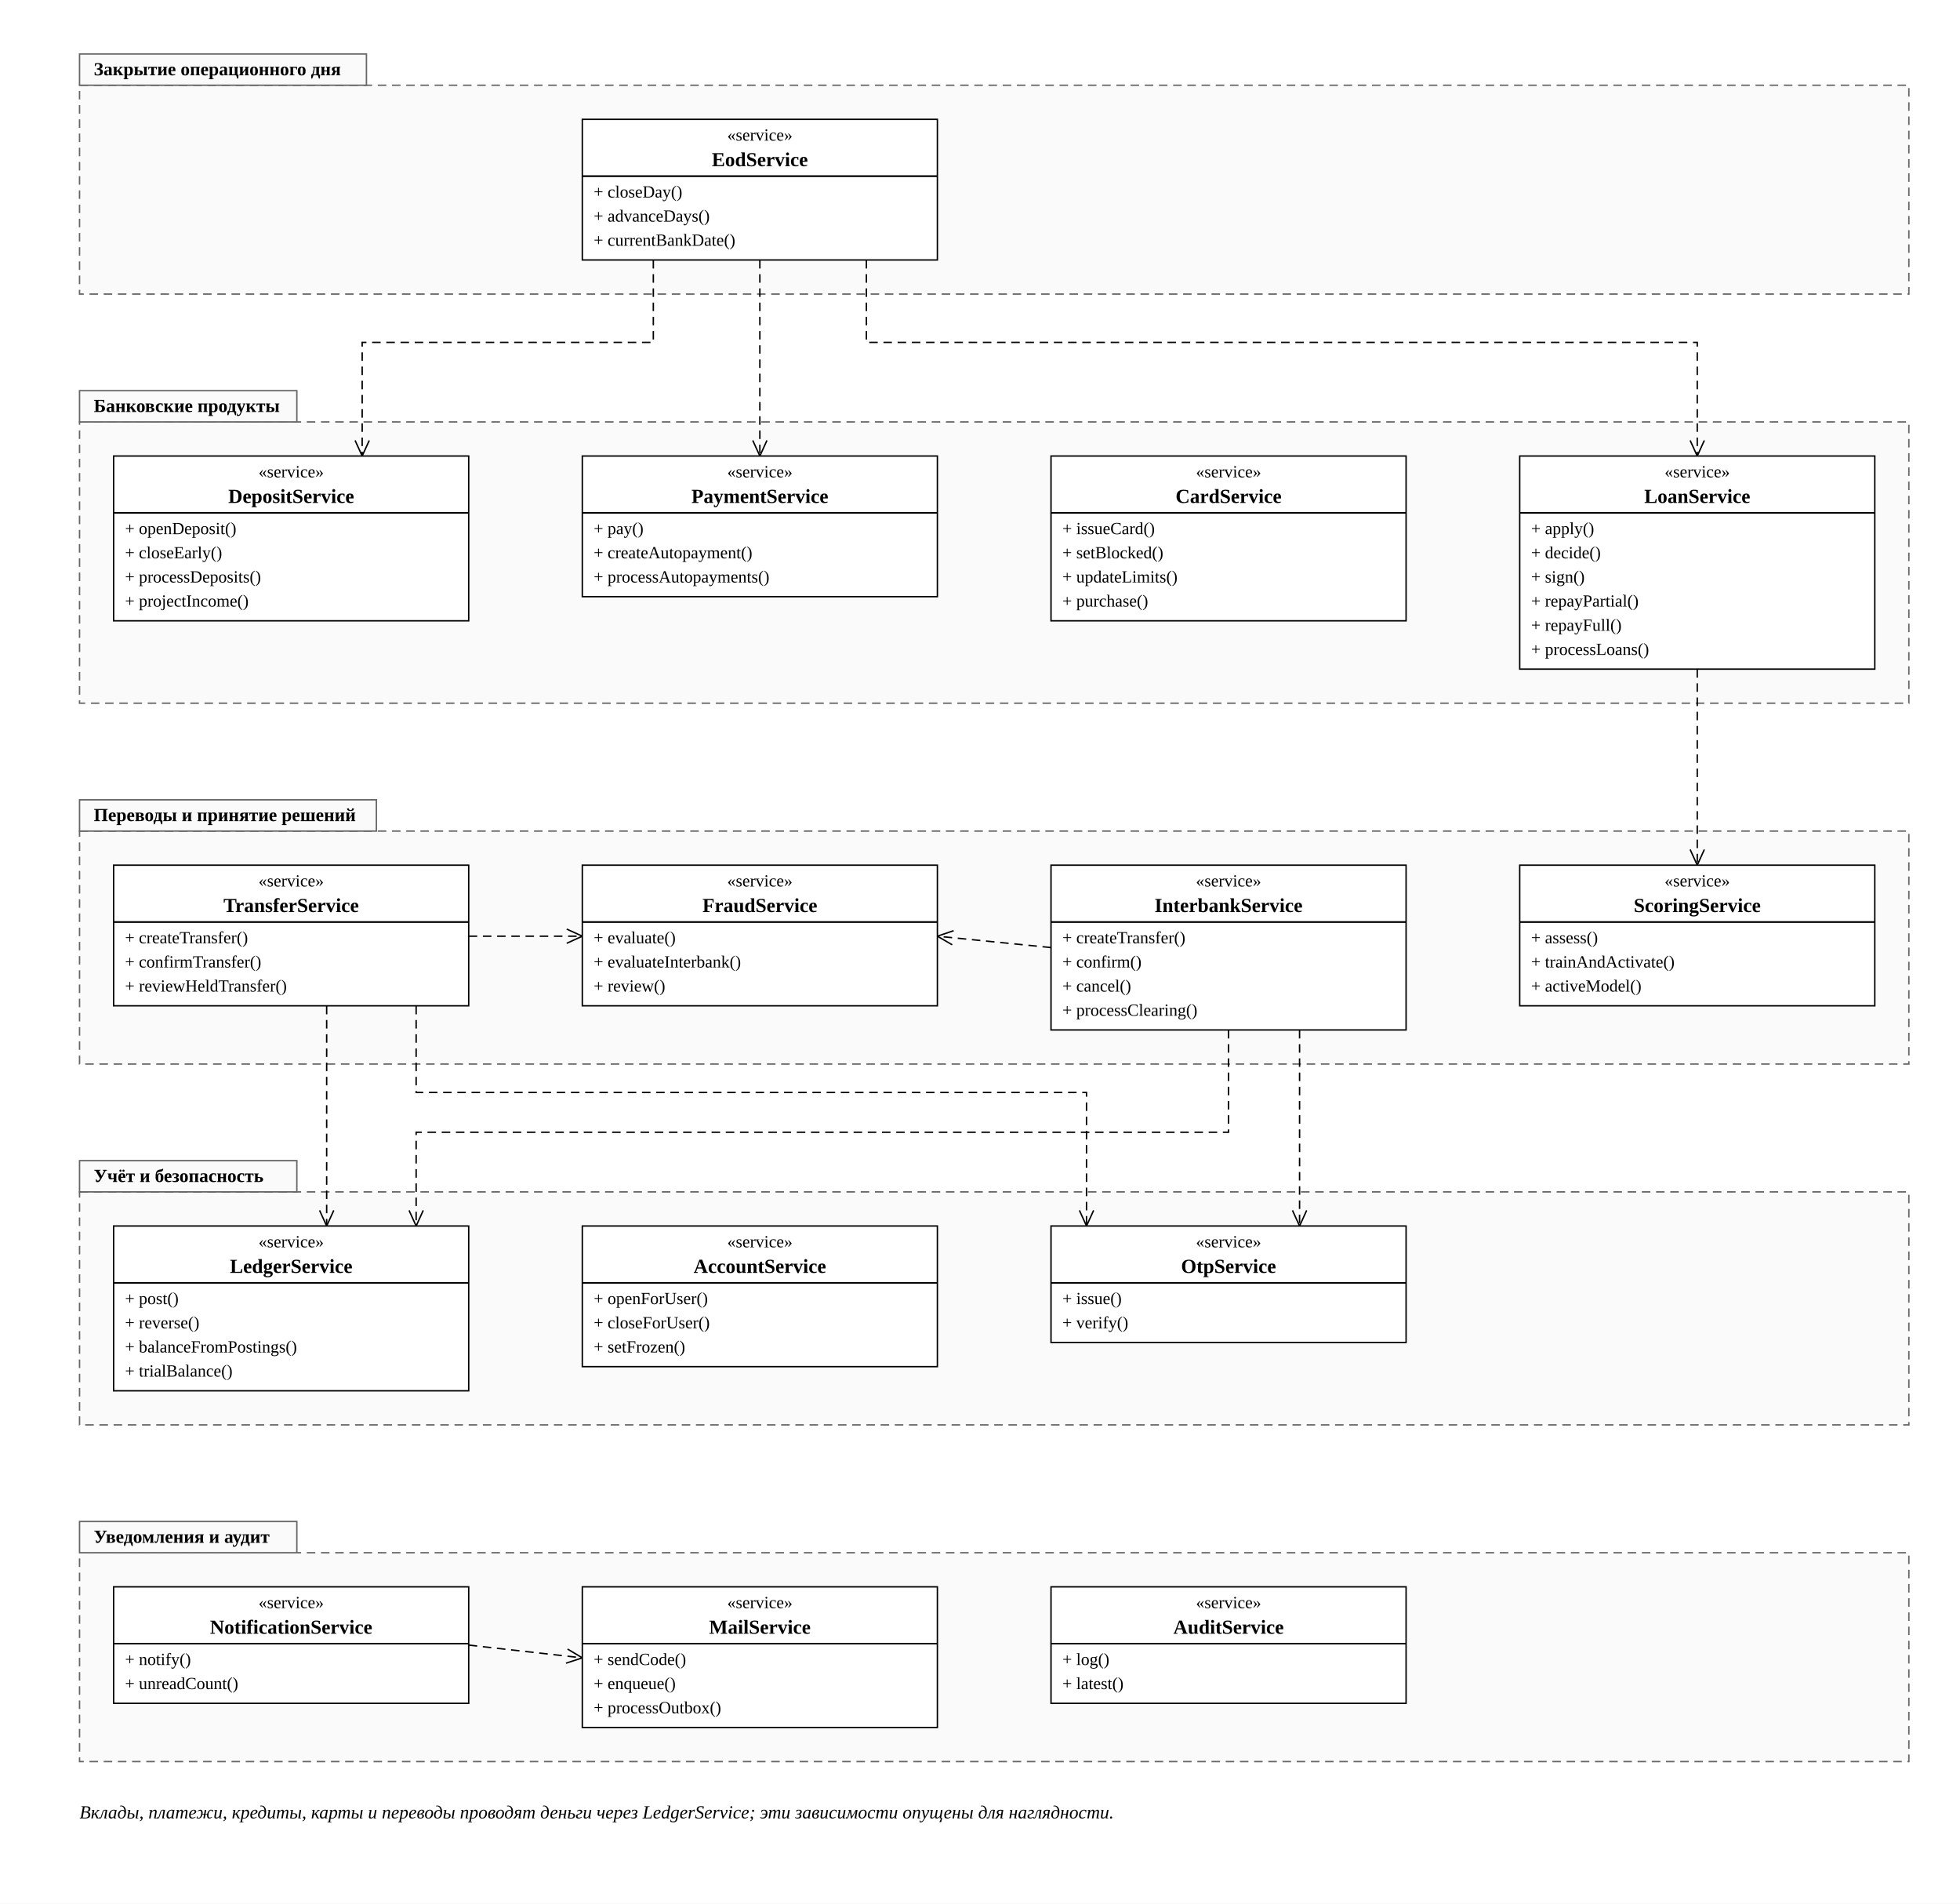
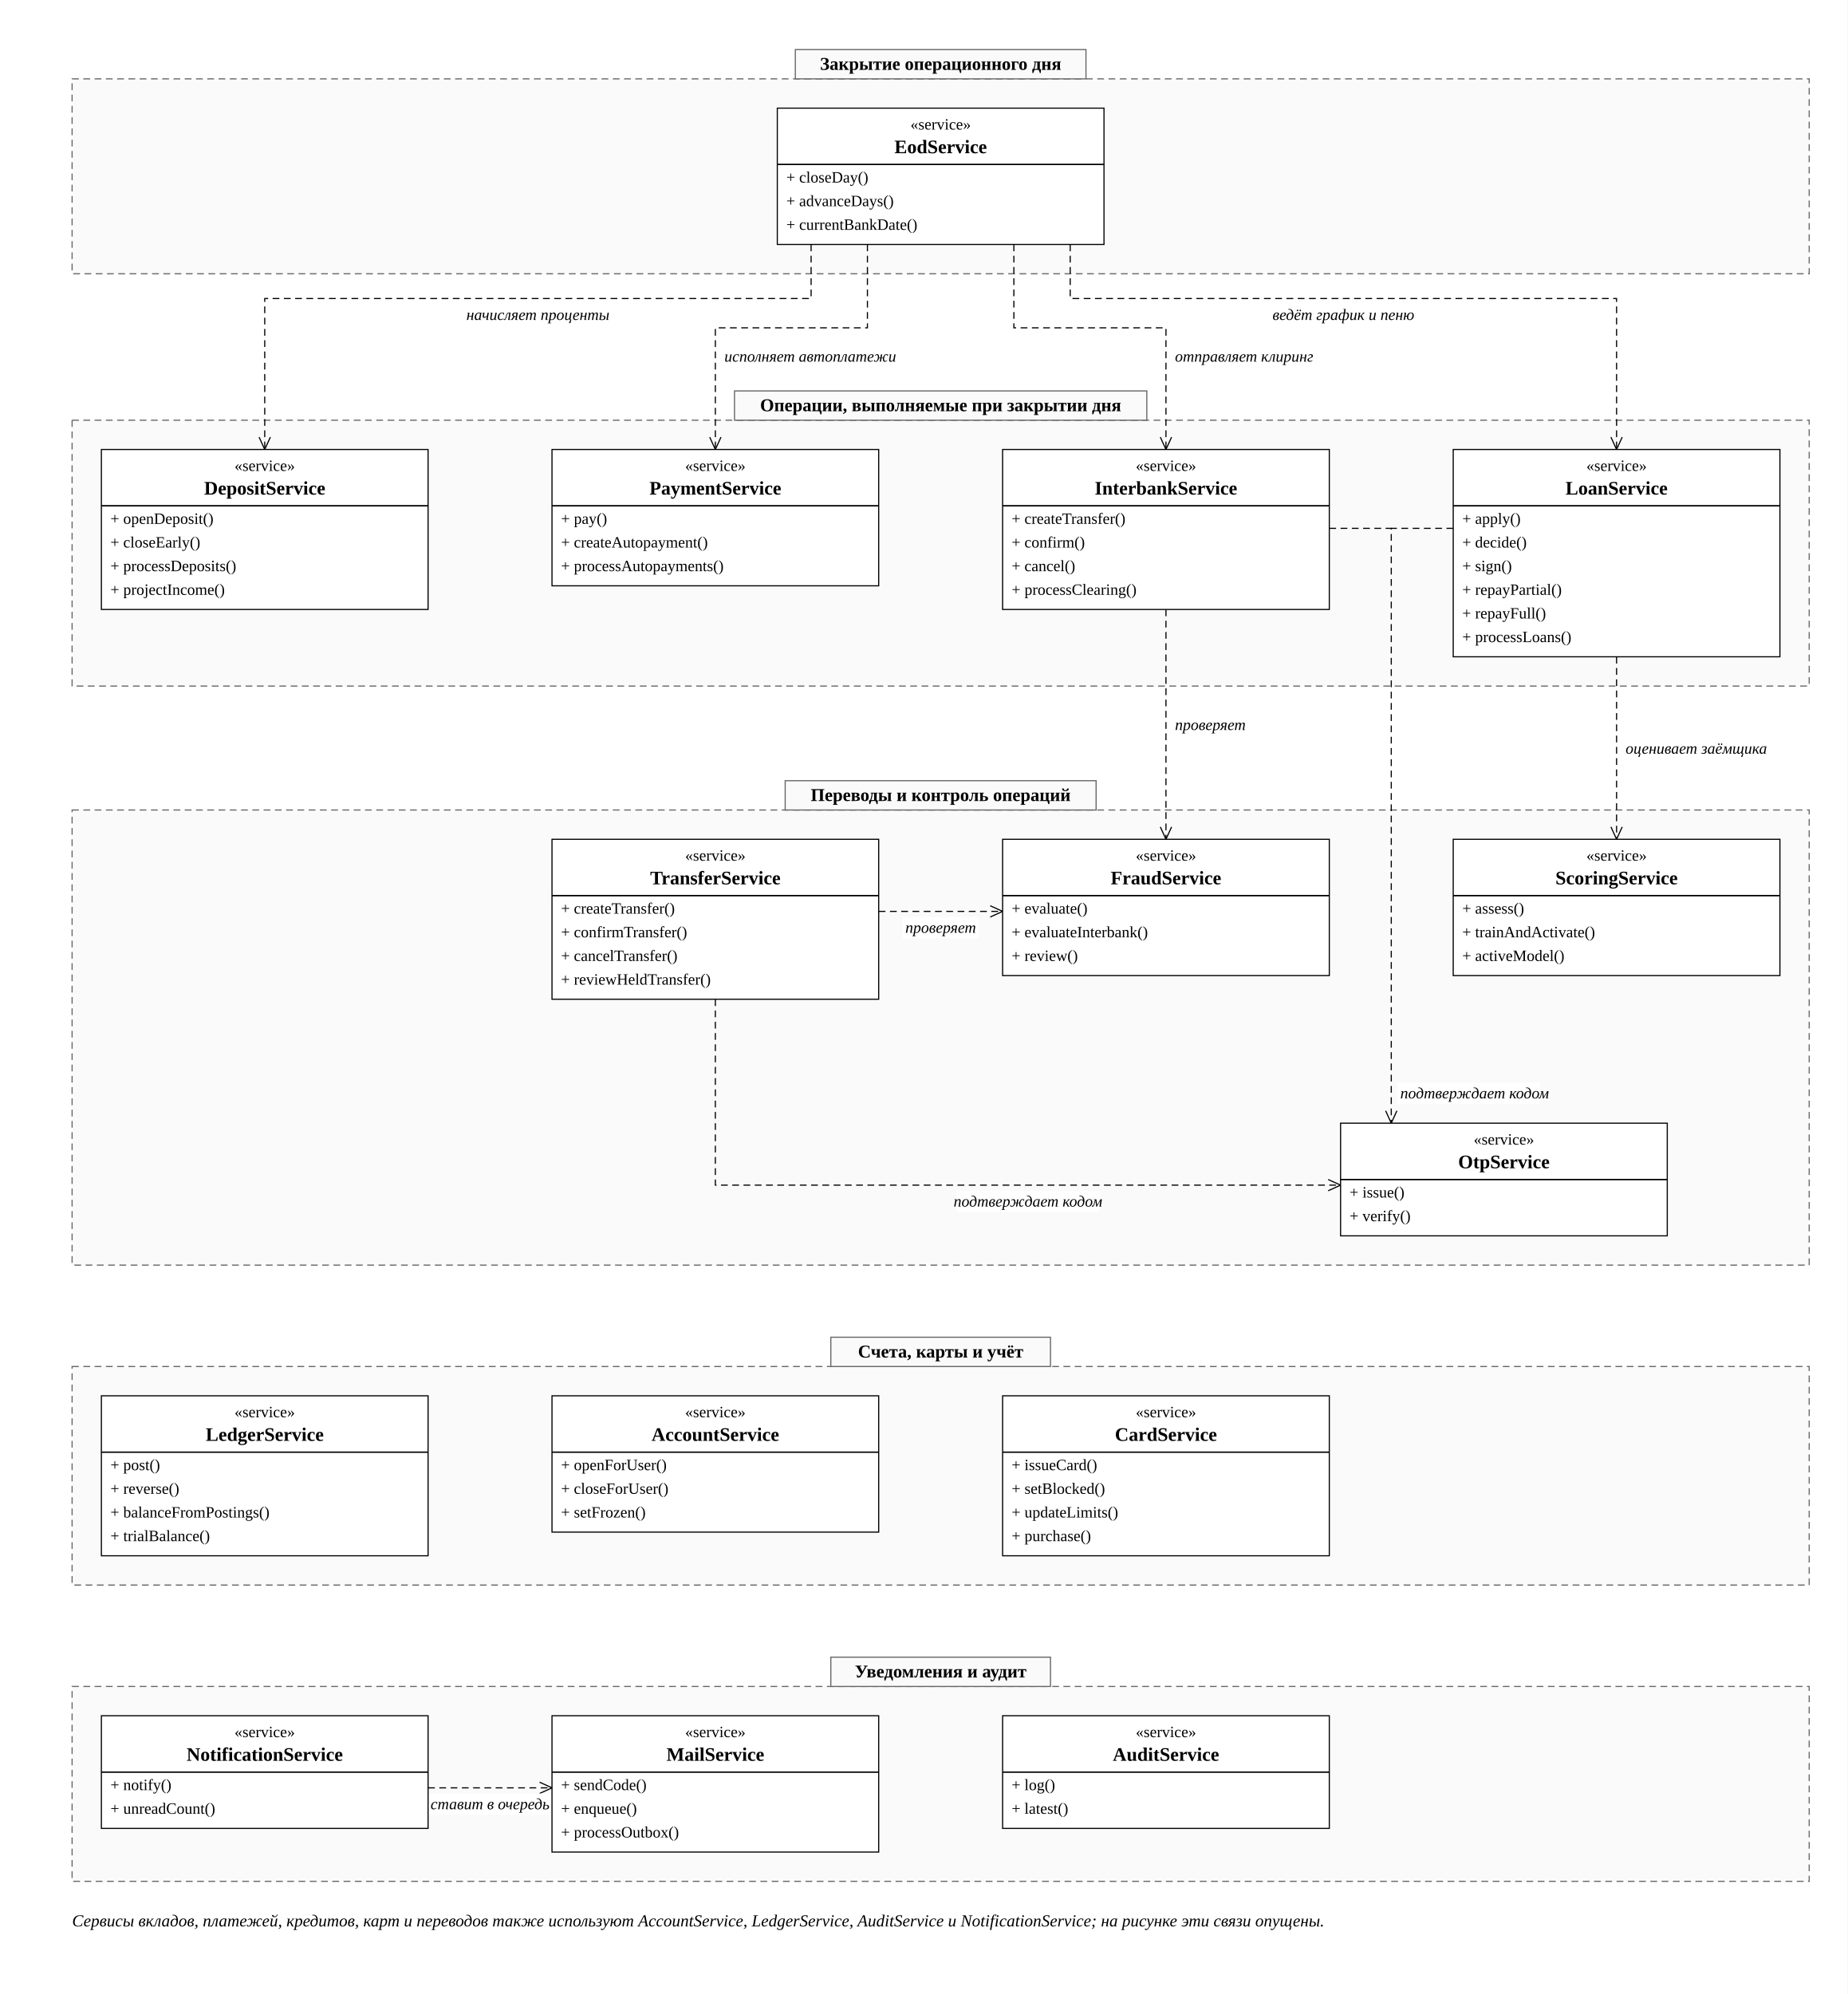
- <svg xmlns="http://www.w3.org/2000/svg" width="1380" height="1340" viewBox="0 0 1380 1340" font-family="Times New Roman, serif">
+ <svg xmlns="http://www.w3.org/2000/svg" width="1640" height="1770" viewBox="0 0 1640 1770" font-family="Times New Roman, serif">
  <rect width="100%" height="100%" fill="#ffffff" />
-   <rect x="56" y="60" width="1288" height="147" fill="#fafafa" stroke="#666" stroke-dasharray="6 4" />
-   <rect x="56" y="38" width="202" height="22" fill="#fafafa" stroke="#666" />
-   <text x="66" y="53" font-size="13" font-weight="bold">Закрытие операционного дня</text>
-   <rect x="56" y="297" width="1288" height="198" fill="#fafafa" stroke="#666" stroke-dasharray="6 4" />
-   <rect x="56" y="275" width="153" height="22" fill="#fafafa" stroke="#666" />
-   <text x="66" y="290" font-size="13" font-weight="bold">Банковские продукты</text>
-   <rect x="56" y="585" width="1288" height="164" fill="#fafafa" stroke="#666" stroke-dasharray="6 4" />
-   <rect x="56" y="563" width="209" height="22" fill="#fafafa" stroke="#666" />
-   <text x="66" y="578" font-size="13" font-weight="bold">Переводы и принятие решений</text>
-   <rect x="56" y="839" width="1288" height="164" fill="#fafafa" stroke="#666" stroke-dasharray="6 4" />
-   <rect x="56" y="817" width="153" height="22" fill="#fafafa" stroke="#666" />
-   <text x="66" y="832" font-size="13" font-weight="bold">Учёт и безопасность</text>
-   <rect x="56" y="1093" width="1288" height="147" fill="#fafafa" stroke="#666" stroke-dasharray="6 4" />
-   <rect x="56" y="1071" width="153" height="22" fill="#fafafa" stroke="#666" />
-   <text x="66" y="1086" font-size="13" font-weight="bold">Уведомления и аудит</text>
-   <path d="M460,183 L460,241 L255,241 L255,321" fill="none" stroke="#000" stroke-width="1" stroke-dasharray="6 4" />
-   <polyline points="250,310 255,321 260,310" fill="none" stroke="#000" />
-   <path d="M535,183 L535,241 L535,241 L535,321" fill="none" stroke="#000" stroke-width="1" stroke-dasharray="6 4" />
-   <polyline points="530,310 535,321 540,310" fill="none" stroke="#000" />
-   <path d="M610,183 L610,241 L1195,241 L1195,321" fill="none" stroke="#000" stroke-width="1" stroke-dasharray="6 4" />
-   <polyline points="1190,310 1195,321 1200,310" fill="none" stroke="#000" />
-   <path d="M1195,471 L1195,609" fill="none" stroke="#000" stroke-width="1" stroke-dasharray="6 4" />
-   <polyline points="1190,598 1195,609 1200,598" fill="none" stroke="#000" />
-   <path d="M330,659 L410,659" fill="none" stroke="#000" stroke-width="1" stroke-dasharray="6 4" />
-   <polyline points="399,664 410,659 399,654" fill="none" stroke="#000" />
-   <path d="M740,667 L660,659" fill="none" stroke="#000" stroke-width="1" stroke-dasharray="6 4" />
-   <polyline points="671.443,655.119 660,659 670.448,665.07" fill="none" stroke="#000" />
-   <path d="M230,708 L230,863" fill="none" stroke="#000" stroke-width="1" stroke-dasharray="6 4" />
-   <polyline points="225,852 230,863 235,852" fill="none" stroke="#000" />
-   <path d="M293,708 L293,769 L765,769 L765,863" fill="none" stroke="#000" stroke-width="1" stroke-dasharray="6 4" />
-   <polyline points="760,852 765,863 770,852" fill="none" stroke="#000" />
-   <path d="M865,725 L865,797 L293,797 L293,863" fill="none" stroke="#000" stroke-width="1" stroke-dasharray="6 4" />
-   <polyline points="288,852 293,863 298,852" fill="none" stroke="#000" />
-   <path d="M915,725 L915,863" fill="none" stroke="#000" stroke-width="1" stroke-dasharray="6 4" />
-   <polyline points="910,852 915,863 920,852" fill="none" stroke="#000" />
-   <path d="M330,1158 L410,1167" fill="none" stroke="#000" stroke-width="1" stroke-dasharray="6 4" />
-   <polyline points="398.51,1170.739 410,1167 399.628,1160.802" fill="none" stroke="#000" />
-   <rect x="410" y="84" width="250" height="99" fill="#fff" stroke="#000" stroke-width="1" />
-   <text x="535" y="99" font-size="12" text-anchor="middle">«service»</text>
-   <text x="535" y="117" font-size="14" font-weight="bold" text-anchor="middle">EodService</text>
-   <line x1="410" y1="124" x2="660" y2="124" stroke="#000" />
-   <line x1="410" y1="124" x2="660" y2="124" stroke="#000" />
-   <text x="418" y="139" font-size="12">+ closeDay()</text>
-   <text x="418" y="156" font-size="12">+ advanceDays()</text>
-   <text x="418" y="173" font-size="12">+ currentBankDate()</text>
-   <rect x="80" y="321" width="250" height="116" fill="#fff" stroke="#000" stroke-width="1" />
-   <text x="205" y="336" font-size="12" text-anchor="middle">«service»</text>
-   <text x="205" y="354" font-size="14" font-weight="bold" text-anchor="middle">DepositService</text>
-   <line x1="80" y1="361" x2="330" y2="361" stroke="#000" />
-   <line x1="80" y1="361" x2="330" y2="361" stroke="#000" />
-   <text x="88" y="376" font-size="12">+ openDeposit()</text>
-   <text x="88" y="393" font-size="12">+ closeEarly()</text>
-   <text x="88" y="410" font-size="12">+ processDeposits()</text>
-   <text x="88" y="427" font-size="12">+ projectIncome()</text>
-   <rect x="410" y="321" width="250" height="99" fill="#fff" stroke="#000" stroke-width="1" />
-   <text x="535" y="336" font-size="12" text-anchor="middle">«service»</text>
-   <text x="535" y="354" font-size="14" font-weight="bold" text-anchor="middle">PaymentService</text>
-   <line x1="410" y1="361" x2="660" y2="361" stroke="#000" />
-   <line x1="410" y1="361" x2="660" y2="361" stroke="#000" />
-   <text x="418" y="376" font-size="12">+ pay()</text>
-   <text x="418" y="393" font-size="12">+ createAutopayment()</text>
-   <text x="418" y="410" font-size="12">+ processAutopayments()</text>
-   <rect x="740" y="321" width="250" height="116" fill="#fff" stroke="#000" stroke-width="1" />
-   <text x="865" y="336" font-size="12" text-anchor="middle">«service»</text>
-   <text x="865" y="354" font-size="14" font-weight="bold" text-anchor="middle">CardService</text>
-   <line x1="740" y1="361" x2="990" y2="361" stroke="#000" />
-   <line x1="740" y1="361" x2="990" y2="361" stroke="#000" />
-   <text x="748" y="376" font-size="12">+ issueCard()</text>
-   <text x="748" y="393" font-size="12">+ setBlocked()</text>
-   <text x="748" y="410" font-size="12">+ updateLimits()</text>
-   <text x="748" y="427" font-size="12">+ purchase()</text>
-   <rect x="1070" y="321" width="250" height="150" fill="#fff" stroke="#000" stroke-width="1" />
-   <text x="1195" y="336" font-size="12" text-anchor="middle">«service»</text>
-   <text x="1195" y="354" font-size="14" font-weight="bold" text-anchor="middle">LoanService</text>
-   <line x1="1070" y1="361" x2="1320" y2="361" stroke="#000" />
-   <line x1="1070" y1="361" x2="1320" y2="361" stroke="#000" />
-   <text x="1078" y="376" font-size="12">+ apply()</text>
-   <text x="1078" y="393" font-size="12">+ decide()</text>
-   <text x="1078" y="410" font-size="12">+ sign()</text>
-   <text x="1078" y="427" font-size="12">+ repayPartial()</text>
-   <text x="1078" y="444" font-size="12">+ repayFull()</text>
-   <text x="1078" y="461" font-size="12">+ processLoans()</text>
-   <rect x="80" y="609" width="250" height="99" fill="#fff" stroke="#000" stroke-width="1" />
-   <text x="205" y="624" font-size="12" text-anchor="middle">«service»</text>
-   <text x="205" y="642" font-size="14" font-weight="bold" text-anchor="middle">TransferService</text>
-   <line x1="80" y1="649" x2="330" y2="649" stroke="#000" />
-   <line x1="80" y1="649" x2="330" y2="649" stroke="#000" />
-   <text x="88" y="664" font-size="12">+ createTransfer()</text>
-   <text x="88" y="681" font-size="12">+ confirmTransfer()</text>
-   <text x="88" y="698" font-size="12">+ reviewHeldTransfer()</text>
-   <rect x="410" y="609" width="250" height="99" fill="#fff" stroke="#000" stroke-width="1" />
-   <text x="535" y="624" font-size="12" text-anchor="middle">«service»</text>
-   <text x="535" y="642" font-size="14" font-weight="bold" text-anchor="middle">FraudService</text>
-   <line x1="410" y1="649" x2="660" y2="649" stroke="#000" />
-   <line x1="410" y1="649" x2="660" y2="649" stroke="#000" />
-   <text x="418" y="664" font-size="12">+ evaluate()</text>
-   <text x="418" y="681" font-size="12">+ evaluateInterbank()</text>
-   <text x="418" y="698" font-size="12">+ review()</text>
-   <rect x="740" y="609" width="250" height="116" fill="#fff" stroke="#000" stroke-width="1" />
-   <text x="865" y="624" font-size="12" text-anchor="middle">«service»</text>
-   <text x="865" y="642" font-size="14" font-weight="bold" text-anchor="middle">InterbankService</text>
-   <line x1="740" y1="649" x2="990" y2="649" stroke="#000" />
-   <line x1="740" y1="649" x2="990" y2="649" stroke="#000" />
-   <text x="748" y="664" font-size="12">+ createTransfer()</text>
-   <text x="748" y="681" font-size="12">+ confirm()</text>
-   <text x="748" y="698" font-size="12">+ cancel()</text>
-   <text x="748" y="715" font-size="12">+ processClearing()</text>
-   <rect x="1070" y="609" width="250" height="99" fill="#fff" stroke="#000" stroke-width="1" />
-   <text x="1195" y="624" font-size="12" text-anchor="middle">«service»</text>
-   <text x="1195" y="642" font-size="14" font-weight="bold" text-anchor="middle">ScoringService</text>
-   <line x1="1070" y1="649" x2="1320" y2="649" stroke="#000" />
-   <line x1="1070" y1="649" x2="1320" y2="649" stroke="#000" />
-   <text x="1078" y="664" font-size="12">+ assess()</text>
-   <text x="1078" y="681" font-size="12">+ trainAndActivate()</text>
-   <text x="1078" y="698" font-size="12">+ activeModel()</text>
-   <rect x="80" y="863" width="250" height="116" fill="#fff" stroke="#000" stroke-width="1" />
-   <text x="205" y="878" font-size="12" text-anchor="middle">«service»</text>
-   <text x="205" y="896" font-size="14" font-weight="bold" text-anchor="middle">LedgerService</text>
-   <line x1="80" y1="903" x2="330" y2="903" stroke="#000" />
-   <line x1="80" y1="903" x2="330" y2="903" stroke="#000" />
-   <text x="88" y="918" font-size="12">+ post()</text>
-   <text x="88" y="935" font-size="12">+ reverse()</text>
-   <text x="88" y="952" font-size="12">+ balanceFromPostings()</text>
-   <text x="88" y="969" font-size="12">+ trialBalance()</text>
-   <rect x="410" y="863" width="250" height="99" fill="#fff" stroke="#000" stroke-width="1" />
-   <text x="535" y="878" font-size="12" text-anchor="middle">«service»</text>
-   <text x="535" y="896" font-size="14" font-weight="bold" text-anchor="middle">AccountService</text>
-   <line x1="410" y1="903" x2="660" y2="903" stroke="#000" />
-   <line x1="410" y1="903" x2="660" y2="903" stroke="#000" />
-   <text x="418" y="918" font-size="12">+ openForUser()</text>
-   <text x="418" y="935" font-size="12">+ closeForUser()</text>
-   <text x="418" y="952" font-size="12">+ setFrozen()</text>
-   <rect x="740" y="863" width="250" height="82" fill="#fff" stroke="#000" stroke-width="1" />
-   <text x="865" y="878" font-size="12" text-anchor="middle">«service»</text>
-   <text x="865" y="896" font-size="14" font-weight="bold" text-anchor="middle">OtpService</text>
-   <line x1="740" y1="903" x2="990" y2="903" stroke="#000" />
-   <line x1="740" y1="903" x2="990" y2="903" stroke="#000" />
-   <text x="748" y="918" font-size="12">+ issue()</text>
-   <text x="748" y="935" font-size="12">+ verify()</text>
-   <rect x="80" y="1117" width="250" height="82" fill="#fff" stroke="#000" stroke-width="1" />
-   <text x="205" y="1132" font-size="12" text-anchor="middle">«service»</text>
-   <text x="205" y="1150" font-size="14" font-weight="bold" text-anchor="middle">NotificationService</text>
-   <line x1="80" y1="1157" x2="330" y2="1157" stroke="#000" />
-   <line x1="80" y1="1157" x2="330" y2="1157" stroke="#000" />
-   <text x="88" y="1172" font-size="12">+ notify()</text>
-   <text x="88" y="1189" font-size="12">+ unreadCount()</text>
-   <rect x="410" y="1117" width="250" height="99" fill="#fff" stroke="#000" stroke-width="1" />
-   <text x="535" y="1132" font-size="12" text-anchor="middle">«service»</text>
-   <text x="535" y="1150" font-size="14" font-weight="bold" text-anchor="middle">MailService</text>
-   <line x1="410" y1="1157" x2="660" y2="1157" stroke="#000" />
-   <line x1="410" y1="1157" x2="660" y2="1157" stroke="#000" />
-   <text x="418" y="1172" font-size="12">+ sendCode()</text>
-   <text x="418" y="1189" font-size="12">+ enqueue()</text>
-   <text x="418" y="1206" font-size="12">+ processOutbox()</text>
-   <rect x="740" y="1117" width="250" height="82" fill="#fff" stroke="#000" stroke-width="1" />
-   <text x="865" y="1132" font-size="12" text-anchor="middle">«service»</text>
-   <text x="865" y="1150" font-size="14" font-weight="bold" text-anchor="middle">AuditService</text>
-   <line x1="740" y1="1157" x2="990" y2="1157" stroke="#000" />
-   <line x1="740" y1="1157" x2="990" y2="1157" stroke="#000" />
-   <text x="748" y="1172" font-size="12">+ log()</text>
-   <text x="748" y="1189" font-size="12">+ latest()</text>
-   <text x="56" y="1280" font-size="13" text-anchor="start" font-style="italic">Вклады, платежи, кредиты, карты и переводы проводят деньги через LedgerService; эти зависимости опущены для наглядности.</text>
+   <rect x="64" y="70" width="1542" height="173" fill="#fafafa" stroke="#666" stroke-dasharray="6 4" />
+   <rect x="706" y="44" width="258" height="26" fill="#fafafa" stroke="#666" />
+   <text x="835" y="62" font-size="16" font-weight="bold" text-anchor="middle">Закрытие операционного дня</text>
+   <rect x="64" y="373" width="1542" height="236" fill="#fafafa" stroke="#666" stroke-dasharray="6 4" />
+   <rect x="652" y="347" width="366" height="26" fill="#fafafa" stroke="#666" />
+   <text x="835" y="365" font-size="16" font-weight="bold" text-anchor="middle">Операции, выполняемые при закрытии дня</text>
+   <rect x="64" y="719" width="1542" height="404" fill="#fafafa" stroke="#666" stroke-dasharray="6 4" />
+   <rect x="697" y="693" width="276" height="26" fill="#fafafa" stroke="#666" />
+   <text x="835" y="711" font-size="16" font-weight="bold" text-anchor="middle">Переводы и контроль операций</text>
+   <rect x="64" y="1213" width="1542" height="194" fill="#fafafa" stroke="#666" stroke-dasharray="6 4" />
+   <rect x="737.5" y="1187" width="195" height="26" fill="#fafafa" stroke="#666" />
+   <text x="835" y="1205" font-size="16" font-weight="bold" text-anchor="middle">Счета, карты и учёт</text>
+   <rect x="64" y="1497" width="1542" height="173" fill="#fafafa" stroke="#666" stroke-dasharray="6 4" />
+   <rect x="737.5" y="1471" width="195" height="26" fill="#fafafa" stroke="#666" />
+   <text x="835" y="1489" font-size="16" font-weight="bold" text-anchor="middle">Уведомления и аудит</text>
+   <path d="M720,217 L720,265 L235,265 L235,399" fill="none" stroke="#000" stroke-width="1" stroke-dasharray="6 4" />
+   <polyline points="230,388 235,399 240,388" fill="none" stroke="#000" />
+   <rect x="414.1" y="270" width="126.8" height="19" fill="#fff" opacity="0.92" />
+   <text x="477.5" y="284" font-size="14" font-style="italic" text-anchor="middle">начисляет проценты</text>
+   <path d="M770,217 L770,291 L635,291 L635,399" fill="none" stroke="#000" stroke-width="1" stroke-dasharray="6 4" />
+   <polyline points="630,388 635,399 640,388" fill="none" stroke="#000" />
+   <rect x="640" y="307" width="146.6" height="19" fill="#fff" opacity="0.92" />
+   <text x="643" y="321" font-size="14" font-style="italic" text-anchor="start">исполняет автоплатежи</text>
+   <path d="M950,217 L950,265 L1435,265 L1435,399" fill="none" stroke="#000" stroke-width="1" stroke-dasharray="6 4" />
+   <polyline points="1430,388 1435,399 1440,388" fill="none" stroke="#000" />
+   <rect x="1125.8" y="270" width="133.4" height="19" fill="#fff" opacity="0.92" />
+   <text x="1192.5" y="284" font-size="14" font-style="italic" text-anchor="middle">ведёт график и пеню</text>
+   <path d="M900,217 L900,291 L1035,291 L1035,399" fill="none" stroke="#000" stroke-width="1" stroke-dasharray="6 4" />
+   <polyline points="1030,388 1035,399 1040,388" fill="none" stroke="#000" />
+   <rect x="1040" y="307" width="126.8" height="19" fill="#fff" opacity="0.92" />
+   <text x="1043" y="321" font-size="14" font-style="italic" text-anchor="start">отправляет клиринг</text>
+   <path d="M1435,583 L1435,745" fill="none" stroke="#000" stroke-width="1" stroke-dasharray="6 4" />
+   <polyline points="1430,734 1435,745 1440,734" fill="none" stroke="#000" />
+   <rect x="1440" y="655" width="126.8" height="19" fill="#fff" opacity="0.92" />
+   <text x="1443" y="669" font-size="14" font-style="italic" text-anchor="start">оценивает заёмщика</text>
+   <path d="M780,809 L890,809" fill="none" stroke="#000" stroke-width="1" stroke-dasharray="6 4" />
+   <polyline points="879,814 890,809 879,804" fill="none" stroke="#000" />
+   <rect x="801.3" y="814" width="67.4" height="19" fill="#fff" opacity="0.92" />
+   <text x="835" y="828" font-size="14" font-style="italic" text-anchor="middle">проверяет</text>
+   <path d="M1035,541 L1035,745" fill="none" stroke="#000" stroke-width="1" stroke-dasharray="6 4" />
+   <polyline points="1030,734 1035,745 1040,734" fill="none" stroke="#000" />
+   <rect x="1040" y="634" width="67.4" height="19" fill="#fff" opacity="0.92" />
+   <text x="1043" y="648" font-size="14" font-style="italic" text-anchor="start">проверяет</text>
+   <path d="M1180,469 L1235,469 L1235,997" fill="none" stroke="#000" stroke-width="1" stroke-dasharray="6 4" />
+   <polyline points="1230,986 1235,997 1240,986" fill="none" stroke="#000" />
+   <rect x="1240" y="961" width="126.8" height="19" fill="#fff" opacity="0.92" />
+   <text x="1243" y="975" font-size="14" font-style="italic" text-anchor="start">подтверждает кодом</text>
+   <path d="M1290,469 L1235,469" fill="none" stroke="#000" stroke-width="1" stroke-dasharray="6 4" />
+   <path d="M635,887 L635,1052 L1190,1052" fill="none" stroke="#000" stroke-width="1" stroke-dasharray="6 4" />
+   <polyline points="1179,1057 1190,1052 1179,1047" fill="none" stroke="#000" />
+   <rect x="849.1" y="1057" width="126.8" height="19" fill="#fff" opacity="0.92" />
+   <text x="912.5" y="1071" font-size="14" font-style="italic" text-anchor="middle">подтверждает кодом</text>
+   <path d="M380,1587 L490,1587" fill="none" stroke="#000" stroke-width="1" stroke-dasharray="6 4" />
+   <polyline points="479,1592 490,1587 479,1582" fill="none" stroke="#000" />
+   <rect x="378.2" y="1592" width="113.6" height="19" fill="#fff" opacity="0.92" />
+   <text x="435" y="1606" font-size="14" font-style="italic" text-anchor="middle">ставит в очередь</text>
+   <rect x="690" y="96" width="290" height="121" fill="#fff" stroke="#000" stroke-width="1" />
+   <text x="835" y="115" font-size="14" text-anchor="middle">«service»</text>
+   <text x="835" y="136" font-size="17" font-weight="bold" text-anchor="middle">EodService</text>
+   <line x1="690" y1="146" x2="980" y2="146" stroke="#000" />
+   <line x1="690" y1="146" x2="980" y2="146" stroke="#000" />
+   <text x="698" y="162" font-size="14">+ closeDay()</text>
+   <text x="698" y="183" font-size="14">+ advanceDays()</text>
+   <text x="698" y="204" font-size="14">+ currentBankDate()</text>
+   <rect x="90" y="399" width="290" height="142" fill="#fff" stroke="#000" stroke-width="1" />
+   <text x="235" y="418" font-size="14" text-anchor="middle">«service»</text>
+   <text x="235" y="439" font-size="17" font-weight="bold" text-anchor="middle">DepositService</text>
+   <line x1="90" y1="449" x2="380" y2="449" stroke="#000" />
+   <line x1="90" y1="449" x2="380" y2="449" stroke="#000" />
+   <text x="98" y="465" font-size="14">+ openDeposit()</text>
+   <text x="98" y="486" font-size="14">+ closeEarly()</text>
+   <text x="98" y="507" font-size="14">+ processDeposits()</text>
+   <text x="98" y="528" font-size="14">+ projectIncome()</text>
+   <rect x="490" y="399" width="290" height="121" fill="#fff" stroke="#000" stroke-width="1" />
+   <text x="635" y="418" font-size="14" text-anchor="middle">«service»</text>
+   <text x="635" y="439" font-size="17" font-weight="bold" text-anchor="middle">PaymentService</text>
+   <line x1="490" y1="449" x2="780" y2="449" stroke="#000" />
+   <line x1="490" y1="449" x2="780" y2="449" stroke="#000" />
+   <text x="498" y="465" font-size="14">+ pay()</text>
+   <text x="498" y="486" font-size="14">+ createAutopayment()</text>
+   <text x="498" y="507" font-size="14">+ processAutopayments()</text>
+   <rect x="890" y="399" width="290" height="142" fill="#fff" stroke="#000" stroke-width="1" />
+   <text x="1035" y="418" font-size="14" text-anchor="middle">«service»</text>
+   <text x="1035" y="439" font-size="17" font-weight="bold" text-anchor="middle">InterbankService</text>
+   <line x1="890" y1="449" x2="1180" y2="449" stroke="#000" />
+   <line x1="890" y1="449" x2="1180" y2="449" stroke="#000" />
+   <text x="898" y="465" font-size="14">+ createTransfer()</text>
+   <text x="898" y="486" font-size="14">+ confirm()</text>
+   <text x="898" y="507" font-size="14">+ cancel()</text>
+   <text x="898" y="528" font-size="14">+ processClearing()</text>
+   <rect x="1290" y="399" width="290" height="184" fill="#fff" stroke="#000" stroke-width="1" />
+   <text x="1435" y="418" font-size="14" text-anchor="middle">«service»</text>
+   <text x="1435" y="439" font-size="17" font-weight="bold" text-anchor="middle">LoanService</text>
+   <line x1="1290" y1="449" x2="1580" y2="449" stroke="#000" />
+   <line x1="1290" y1="449" x2="1580" y2="449" stroke="#000" />
+   <text x="1298" y="465" font-size="14">+ apply()</text>
+   <text x="1298" y="486" font-size="14">+ decide()</text>
+   <text x="1298" y="507" font-size="14">+ sign()</text>
+   <text x="1298" y="528" font-size="14">+ repayPartial()</text>
+   <text x="1298" y="549" font-size="14">+ repayFull()</text>
+   <text x="1298" y="570" font-size="14">+ processLoans()</text>
+   <rect x="490" y="745" width="290" height="142" fill="#fff" stroke="#000" stroke-width="1" />
+   <text x="635" y="764" font-size="14" text-anchor="middle">«service»</text>
+   <text x="635" y="785" font-size="17" font-weight="bold" text-anchor="middle">TransferService</text>
+   <line x1="490" y1="795" x2="780" y2="795" stroke="#000" />
+   <line x1="490" y1="795" x2="780" y2="795" stroke="#000" />
+   <text x="498" y="811" font-size="14">+ createTransfer()</text>
+   <text x="498" y="832" font-size="14">+ confirmTransfer()</text>
+   <text x="498" y="853" font-size="14">+ cancelTransfer()</text>
+   <text x="498" y="874" font-size="14">+ reviewHeldTransfer()</text>
+   <rect x="890" y="745" width="290" height="121" fill="#fff" stroke="#000" stroke-width="1" />
+   <text x="1035" y="764" font-size="14" text-anchor="middle">«service»</text>
+   <text x="1035" y="785" font-size="17" font-weight="bold" text-anchor="middle">FraudService</text>
+   <line x1="890" y1="795" x2="1180" y2="795" stroke="#000" />
+   <line x1="890" y1="795" x2="1180" y2="795" stroke="#000" />
+   <text x="898" y="811" font-size="14">+ evaluate()</text>
+   <text x="898" y="832" font-size="14">+ evaluateInterbank()</text>
+   <text x="898" y="853" font-size="14">+ review()</text>
+   <rect x="1290" y="745" width="290" height="121" fill="#fff" stroke="#000" stroke-width="1" />
+   <text x="1435" y="764" font-size="14" text-anchor="middle">«service»</text>
+   <text x="1435" y="785" font-size="17" font-weight="bold" text-anchor="middle">ScoringService</text>
+   <line x1="1290" y1="795" x2="1580" y2="795" stroke="#000" />
+   <line x1="1290" y1="795" x2="1580" y2="795" stroke="#000" />
+   <text x="1298" y="811" font-size="14">+ assess()</text>
+   <text x="1298" y="832" font-size="14">+ trainAndActivate()</text>
+   <text x="1298" y="853" font-size="14">+ activeModel()</text>
+   <rect x="1190" y="997" width="290" height="100" fill="#fff" stroke="#000" stroke-width="1" />
+   <text x="1335" y="1016" font-size="14" text-anchor="middle">«service»</text>
+   <text x="1335" y="1037" font-size="17" font-weight="bold" text-anchor="middle">OtpService</text>
+   <line x1="1190" y1="1047" x2="1480" y2="1047" stroke="#000" />
+   <line x1="1190" y1="1047" x2="1480" y2="1047" stroke="#000" />
+   <text x="1198" y="1063" font-size="14">+ issue()</text>
+   <text x="1198" y="1084" font-size="14">+ verify()</text>
+   <rect x="90" y="1239" width="290" height="142" fill="#fff" stroke="#000" stroke-width="1" />
+   <text x="235" y="1258" font-size="14" text-anchor="middle">«service»</text>
+   <text x="235" y="1279" font-size="17" font-weight="bold" text-anchor="middle">LedgerService</text>
+   <line x1="90" y1="1289" x2="380" y2="1289" stroke="#000" />
+   <line x1="90" y1="1289" x2="380" y2="1289" stroke="#000" />
+   <text x="98" y="1305" font-size="14">+ post()</text>
+   <text x="98" y="1326" font-size="14">+ reverse()</text>
+   <text x="98" y="1347" font-size="14">+ balanceFromPostings()</text>
+   <text x="98" y="1368" font-size="14">+ trialBalance()</text>
+   <rect x="490" y="1239" width="290" height="121" fill="#fff" stroke="#000" stroke-width="1" />
+   <text x="635" y="1258" font-size="14" text-anchor="middle">«service»</text>
+   <text x="635" y="1279" font-size="17" font-weight="bold" text-anchor="middle">AccountService</text>
+   <line x1="490" y1="1289" x2="780" y2="1289" stroke="#000" />
+   <line x1="490" y1="1289" x2="780" y2="1289" stroke="#000" />
+   <text x="498" y="1305" font-size="14">+ openForUser()</text>
+   <text x="498" y="1326" font-size="14">+ closeForUser()</text>
+   <text x="498" y="1347" font-size="14">+ setFrozen()</text>
+   <rect x="890" y="1239" width="290" height="142" fill="#fff" stroke="#000" stroke-width="1" />
+   <text x="1035" y="1258" font-size="14" text-anchor="middle">«service»</text>
+   <text x="1035" y="1279" font-size="17" font-weight="bold" text-anchor="middle">CardService</text>
+   <line x1="890" y1="1289" x2="1180" y2="1289" stroke="#000" />
+   <line x1="890" y1="1289" x2="1180" y2="1289" stroke="#000" />
+   <text x="898" y="1305" font-size="14">+ issueCard()</text>
+   <text x="898" y="1326" font-size="14">+ setBlocked()</text>
+   <text x="898" y="1347" font-size="14">+ updateLimits()</text>
+   <text x="898" y="1368" font-size="14">+ purchase()</text>
+   <rect x="90" y="1523" width="290" height="100" fill="#fff" stroke="#000" stroke-width="1" />
+   <text x="235" y="1542" font-size="14" text-anchor="middle">«service»</text>
+   <text x="235" y="1563" font-size="17" font-weight="bold" text-anchor="middle">NotificationService</text>
+   <line x1="90" y1="1573" x2="380" y2="1573" stroke="#000" />
+   <line x1="90" y1="1573" x2="380" y2="1573" stroke="#000" />
+   <text x="98" y="1589" font-size="14">+ notify()</text>
+   <text x="98" y="1610" font-size="14">+ unreadCount()</text>
+   <rect x="490" y="1523" width="290" height="121" fill="#fff" stroke="#000" stroke-width="1" />
+   <text x="635" y="1542" font-size="14" text-anchor="middle">«service»</text>
+   <text x="635" y="1563" font-size="17" font-weight="bold" text-anchor="middle">MailService</text>
+   <line x1="490" y1="1573" x2="780" y2="1573" stroke="#000" />
+   <line x1="490" y1="1573" x2="780" y2="1573" stroke="#000" />
+   <text x="498" y="1589" font-size="14">+ sendCode()</text>
+   <text x="498" y="1610" font-size="14">+ enqueue()</text>
+   <text x="498" y="1631" font-size="14">+ processOutbox()</text>
+   <rect x="890" y="1523" width="290" height="100" fill="#fff" stroke="#000" stroke-width="1" />
+   <text x="1035" y="1542" font-size="14" text-anchor="middle">«service»</text>
+   <text x="1035" y="1563" font-size="17" font-weight="bold" text-anchor="middle">AuditService</text>
+   <line x1="890" y1="1573" x2="1180" y2="1573" stroke="#000" />
+   <line x1="890" y1="1573" x2="1180" y2="1573" stroke="#000" />
+   <text x="898" y="1589" font-size="14">+ log()</text>
+   <text x="898" y="1610" font-size="14">+ latest()</text>
+   <text x="64" y="1710" font-size="15" text-anchor="start" font-style="italic">Сервисы вкладов, платежей, кредитов, карт и переводов также используют AccountService, LedgerService, AuditService и NotificationService; на рисунке эти связи опущены.</text>
</svg>
